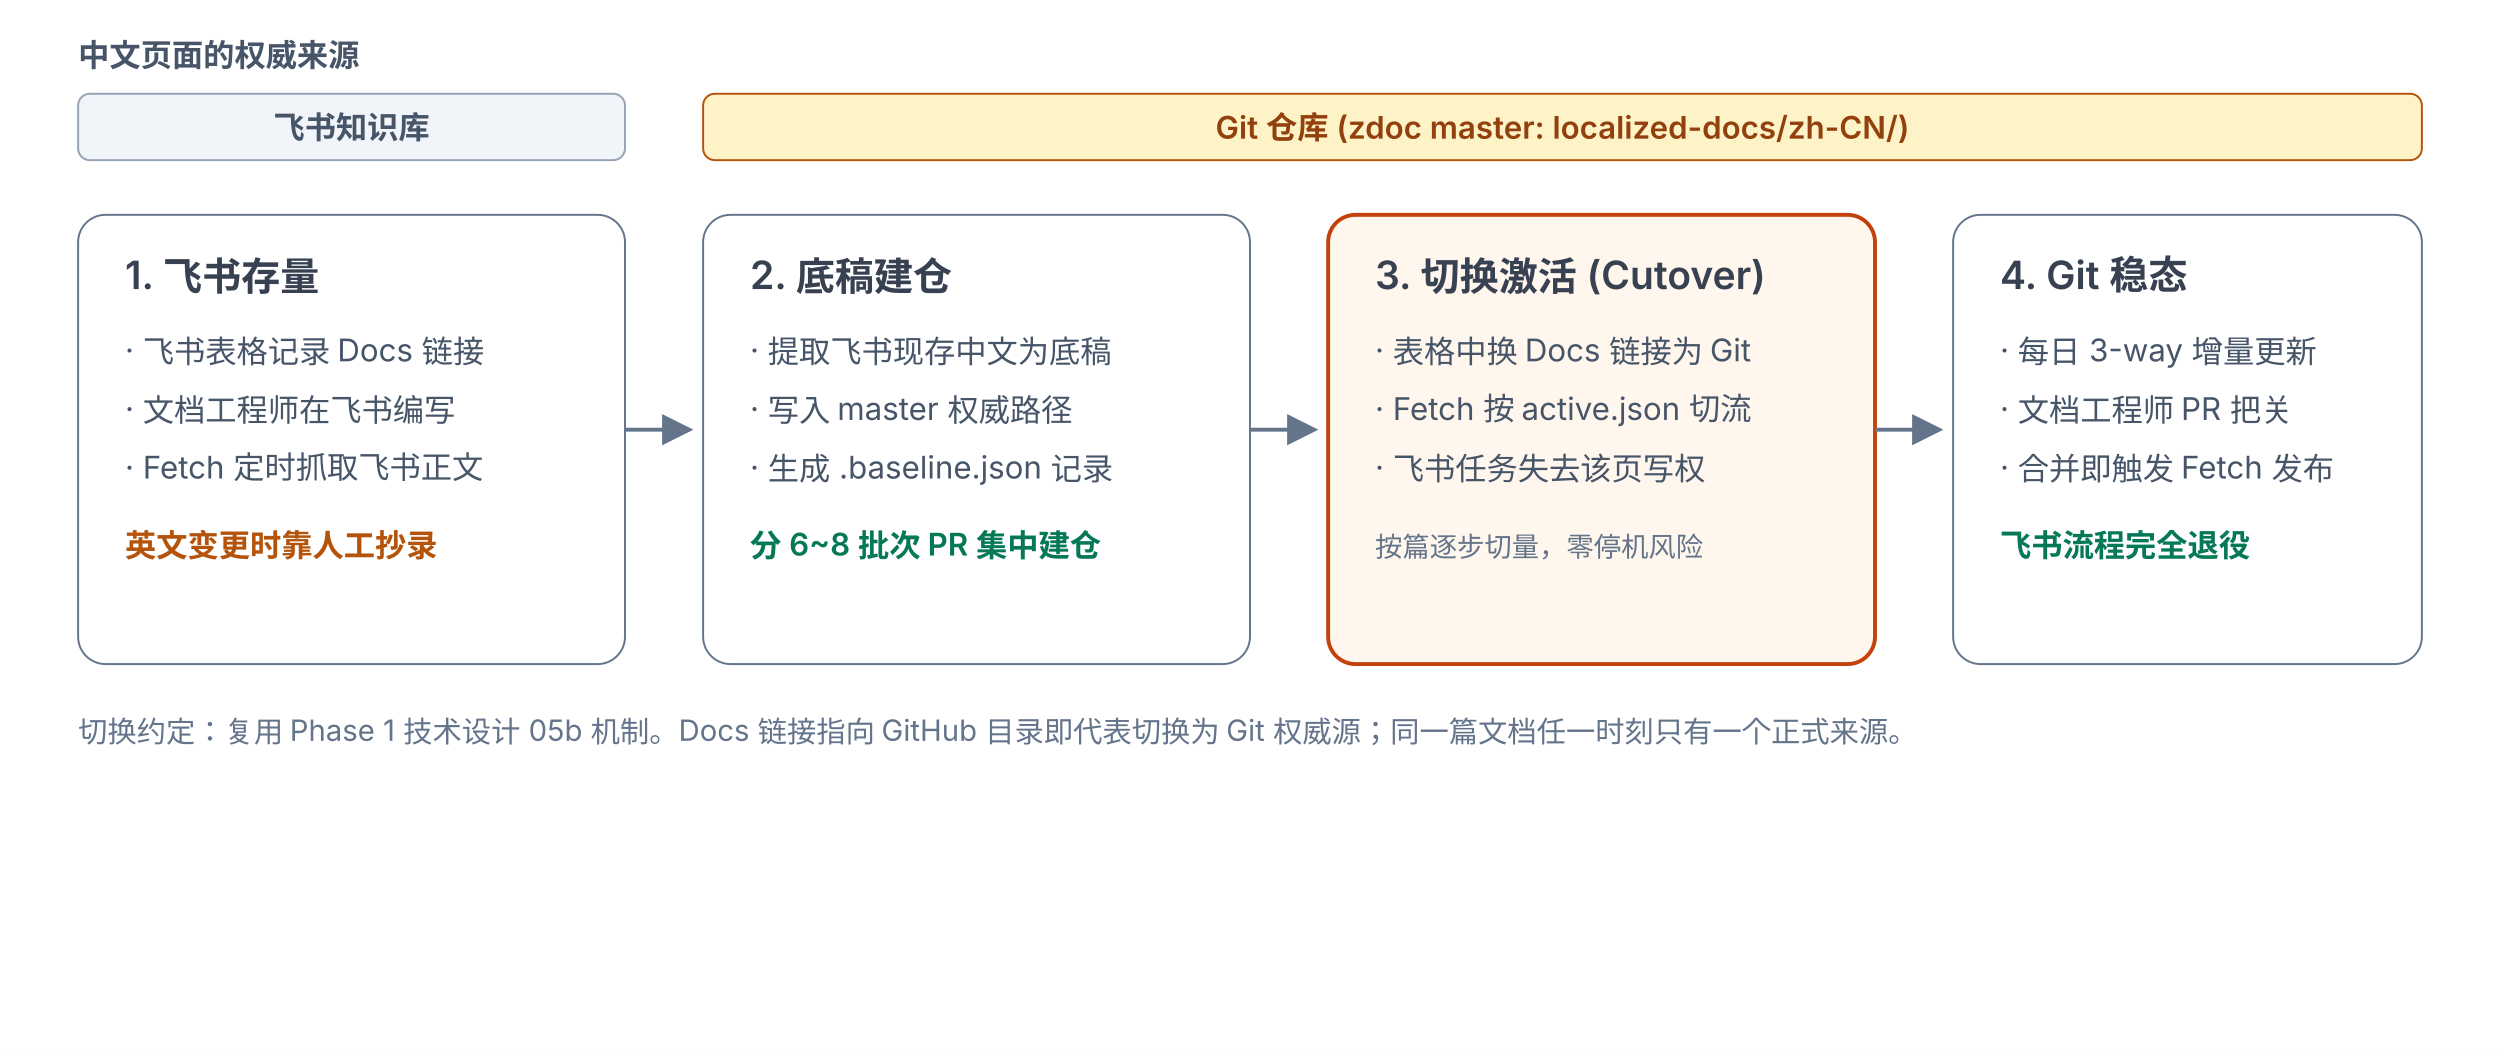
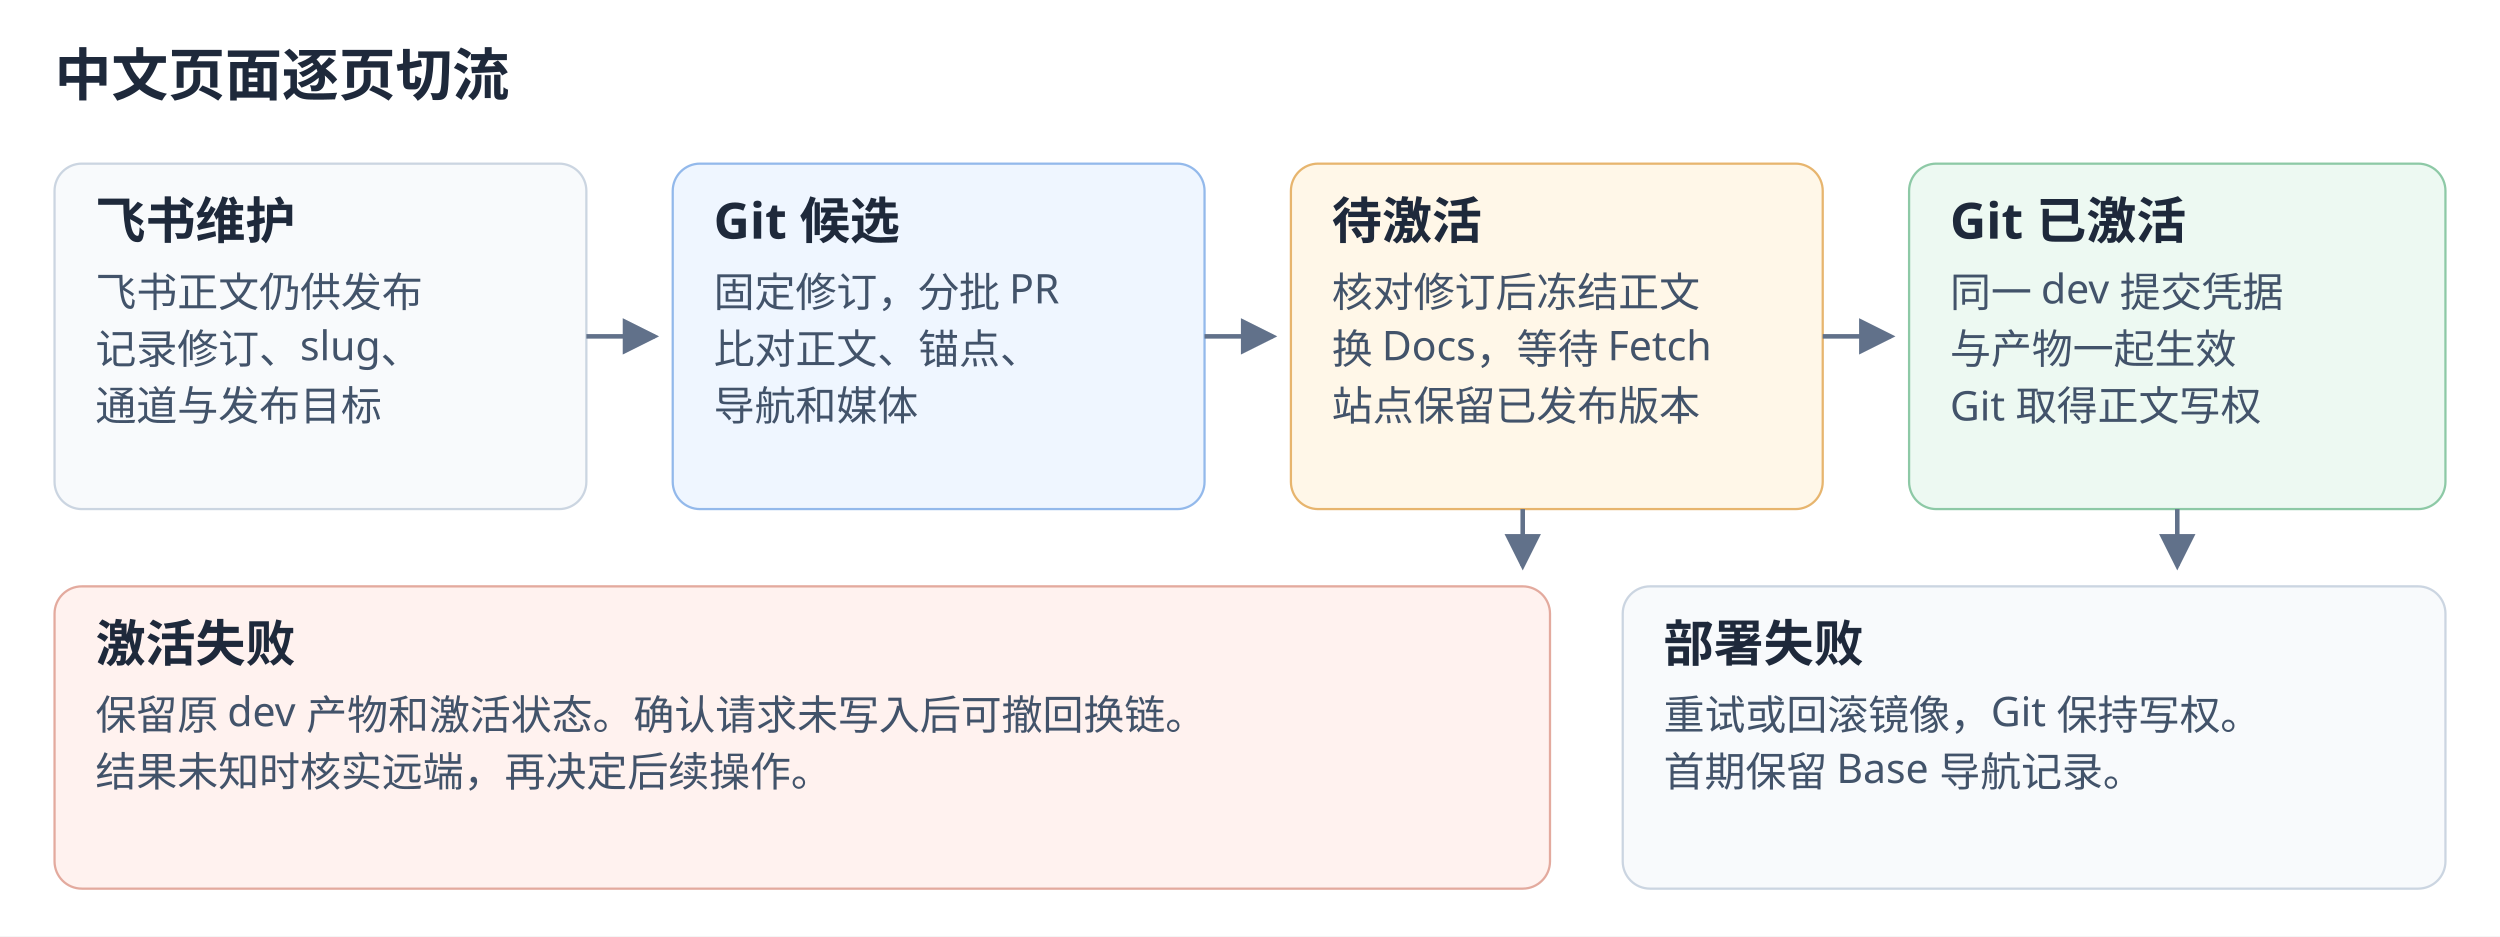
- <svg xmlns="http://www.w3.org/2000/svg" width="768" height="324" viewBox="0 0 1280 540" role="img" aria-labelledby="title desc">
+ <svg xmlns="http://www.w3.org/2000/svg" width="1100" height="412" viewBox="0 0 1100 412" role="img" aria-labelledby="title desc">
  <defs>
    <marker id="arrow" markerWidth="8" markerHeight="8" refX="7" refY="4" orient="auto">
-       <path d="M0 0 L8 4 L0 8 Z" fill="#64748b" />
+       <path d="M0 0 L8 4 L0 8 Z" fill="#61718a" />
    </marker>
-     <style>text{font-family:-apple-system,BlinkMacSystemFont,'PingFang SC','Microsoft YaHei',sans-serif;fill:#374151;}.head{font-size:20px;font-weight:600;}.t{font-size:16px;fill:#475569;}.lbl{font-size:15px;fill:#475569;text-anchor:middle;}.band{font-size:16px;font-weight:600;text-anchor:middle;}.edge{fill:none;stroke:#64748b;stroke-width:2;marker-end:url(#arrow);}</style>
+     <style>
+       text { font-family: "PingFang SC", "Microsoft YaHei", sans-serif; fill: #1e293b; }
+       .title { font-size: 25px; font-weight: 650; }
+       .head { font-size: 22px; font-weight: 650; }
+       .body { font-size: 18px; fill: #42536a; }
+       .edge { fill: none; stroke: #61718a; stroke-width: 2; marker-end: url(#arrow); }
+     </style>
  </defs>
-   <rect width="1280" height="540" fill="#ffffff" />
-   <text x="40" y="34" class="t" style="font-weight:600">中文页面的权威来源</text>
-   <rect x="40" y="48" width="280" height="34" rx="6" fill="#f1f5f9" stroke="#94a3b8" />
-   <text x="180" y="71" class="band" style="fill:#475569">飞书知识库</text>
-   <rect x="360" y="48" width="880" height="34" rx="6" fill="#fef3c7" stroke="#b45309" />
-   <text x="800" y="71" class="band" style="fill:#92400e">Git 仓库 (zdoc master: localized-docs/zh-CN/)</text>
-   <rect x="40" y="110" width="280" height="230" rx="14" fill="#ffffff" stroke="#64748b" />
-   <text x="64" y="148" class="head">1. 飞书存量</text>
-   <text x="64" y="185" class="t">· 飞书表格记录 Docs 链接</text>
-   <text x="64" y="215" class="t">· 文档工程师在飞书编写</text>
-   <text x="64" y="245" class="t">· Fetch 定时抓取飞书正文</text>
-   <text x="64" y="285" class="t" style="fill:#b45309;font-weight:600">英文变更时靠人工抄录</text>
-   <rect x="360" y="110" width="280" height="230" rx="14" fill="#ffffff" stroke="#64748b" />
-   <text x="384" y="148" class="head">2. 底稿建仓</text>
-   <text x="384" y="185" class="t">· 提取飞书现存中文为底稿</text>
-   <text x="384" y="215" class="t">· 写入 master 权威路径</text>
-   <text x="384" y="245" class="t">· 生成 .baseline.json 记录</text>
-   <text x="384" y="285" class="t" style="fill:#047857;font-weight:600">分 6~8 批次 PR 集中建仓</text>
-   <rect x="680" y="110" width="280" height="230" rx="14" fill="#fff7ed" stroke="#c2410c" stroke-width="2" />
-   <text x="704" y="148" class="head">3. 切换激活 (Cutover)</text>
-   <text x="704" y="185" class="t">· 表格中换 Docs 链接为 Git</text>
-   <text x="704" y="215" class="t">· Fetch 按 active.json 切流</text>
-   <text x="704" y="245" class="t">· 飞书任务失去该页写权</text>
-   <text x="704" y="285" class="t" style="font-size:14px;fill:#64748b">按篇逐步切量，零停机风险</text>
-   <rect x="1000" y="110" width="240" height="230" rx="14" fill="#ffffff" stroke="#64748b" />
-   <text x="1024" y="148" class="head">4. Git 稳态</text>
-   <text x="1024" y="185" class="t">· 每日 3-way 增量更新</text>
-   <text x="1024" y="215" class="t">· 文档工程师 PR 把关</text>
-   <text x="1024" y="245" class="t">· 合并即触发 Fetch 发布</text>
-   <text x="1024" y="285" class="t" style="fill:#047857;font-weight:600">飞书流程完全退役</text>
-   <path class="edge" d="M320 220 H353" />
-   <path class="edge" d="M640 220 H673" />
-   <path class="edge" d="M960 220 H993" />
-   <text x="40" y="380" class="t" style="font-size:15px;fill:#64748b">切换约定：复用 Phase 1 技术设计 05b 机制。Docs 链接指向 GitHub 目录即代表切换为 Git 权威源；同一篇文档任一时刻只有一个正式来源。</text>
+   <rect width="1100" height="412" fill="#ffffff" />
+   <text class="title" x="24" y="42">中文页面逐页切流</text>
+   <rect x="24" y="72" width="234" height="152" rx="12" fill="#f8fafc" stroke="#cbd5e1" />
+   <text class="head" x="42" y="105">飞书维护</text>
+   <text class="body" x="42" y="135">飞书正文仍供发布</text>
+   <text class="body" x="42" y="160">记录修订、slug、</text>
+   <text class="body" x="42" y="185">通道与发布目标</text>
+   <rect x="296" y="72" width="234" height="152" rx="12" fill="#eff6ff" stroke="#93b9eb" />
+   <text class="head" x="314" y="105">Git 候选</text>
+   <text class="body" x="314" y="135">固定修订，分批 PR</text>
+   <text class="body" x="314" y="160">比对正文、锚点、</text>
+   <text class="body" x="314" y="185">导航和媒体</text>
+   <rect x="568" y="72" width="234" height="152" rx="12" fill="#fff7e8" stroke="#e7b56e" />
+   <text class="head" x="586" y="105">待激活</text>
+   <text class="body" x="586" y="135">核对修订后冻结正文</text>
+   <text class="body" x="586" y="160">换 Docs，等待 Fetch</text>
+   <text class="body" x="586" y="185">站点保留已发布版本</text>
+   <rect x="840" y="72" width="236" height="152" rx="12" fill="#edf9f2" stroke="#8dc9a6" />
+   <text class="head" x="858" y="105">Git 已激活</text>
+   <text class="body" x="858" y="135">同一 dev 提交凭据</text>
+   <text class="body" x="858" y="160">与产物一起生效</text>
+   <text class="body" x="858" y="185">Git 取得正文写权</text>
+   <path class="edge" d="M258 148 H288" />
+   <path class="edge" d="M530 148 H560" />
+   <path class="edge" d="M802 148 H832" />
+   <path class="edge" d="M670 224 V249" />
+   <path class="edge" d="M958 224 V249" />
+   <rect x="24" y="258" width="658" height="133" rx="12" fill="#fff2ef" stroke="#e3aa9e" />
+   <text class="head" x="42" y="291">激活失败</text>
+   <text class="body" x="42" y="321">保留原 dev 产物和激活状态。确认请求未写入后可撤回换链。</text>
+   <text class="body" x="42" y="346">结果未知时核实远端，再决定后续操作。</text>
+   <rect x="714" y="258" width="362" height="133" rx="12" fill="#f8fafc" stroke="#cbd5e1" />
+   <text class="head" x="732" y="291">部署失败</text>
+   <text class="body" x="732" y="321">重试或回滚镜像，Git 保持写权。</text>
+   <text class="body" x="732" y="346">首期保留 Base 导航记录。</text>
</svg>
